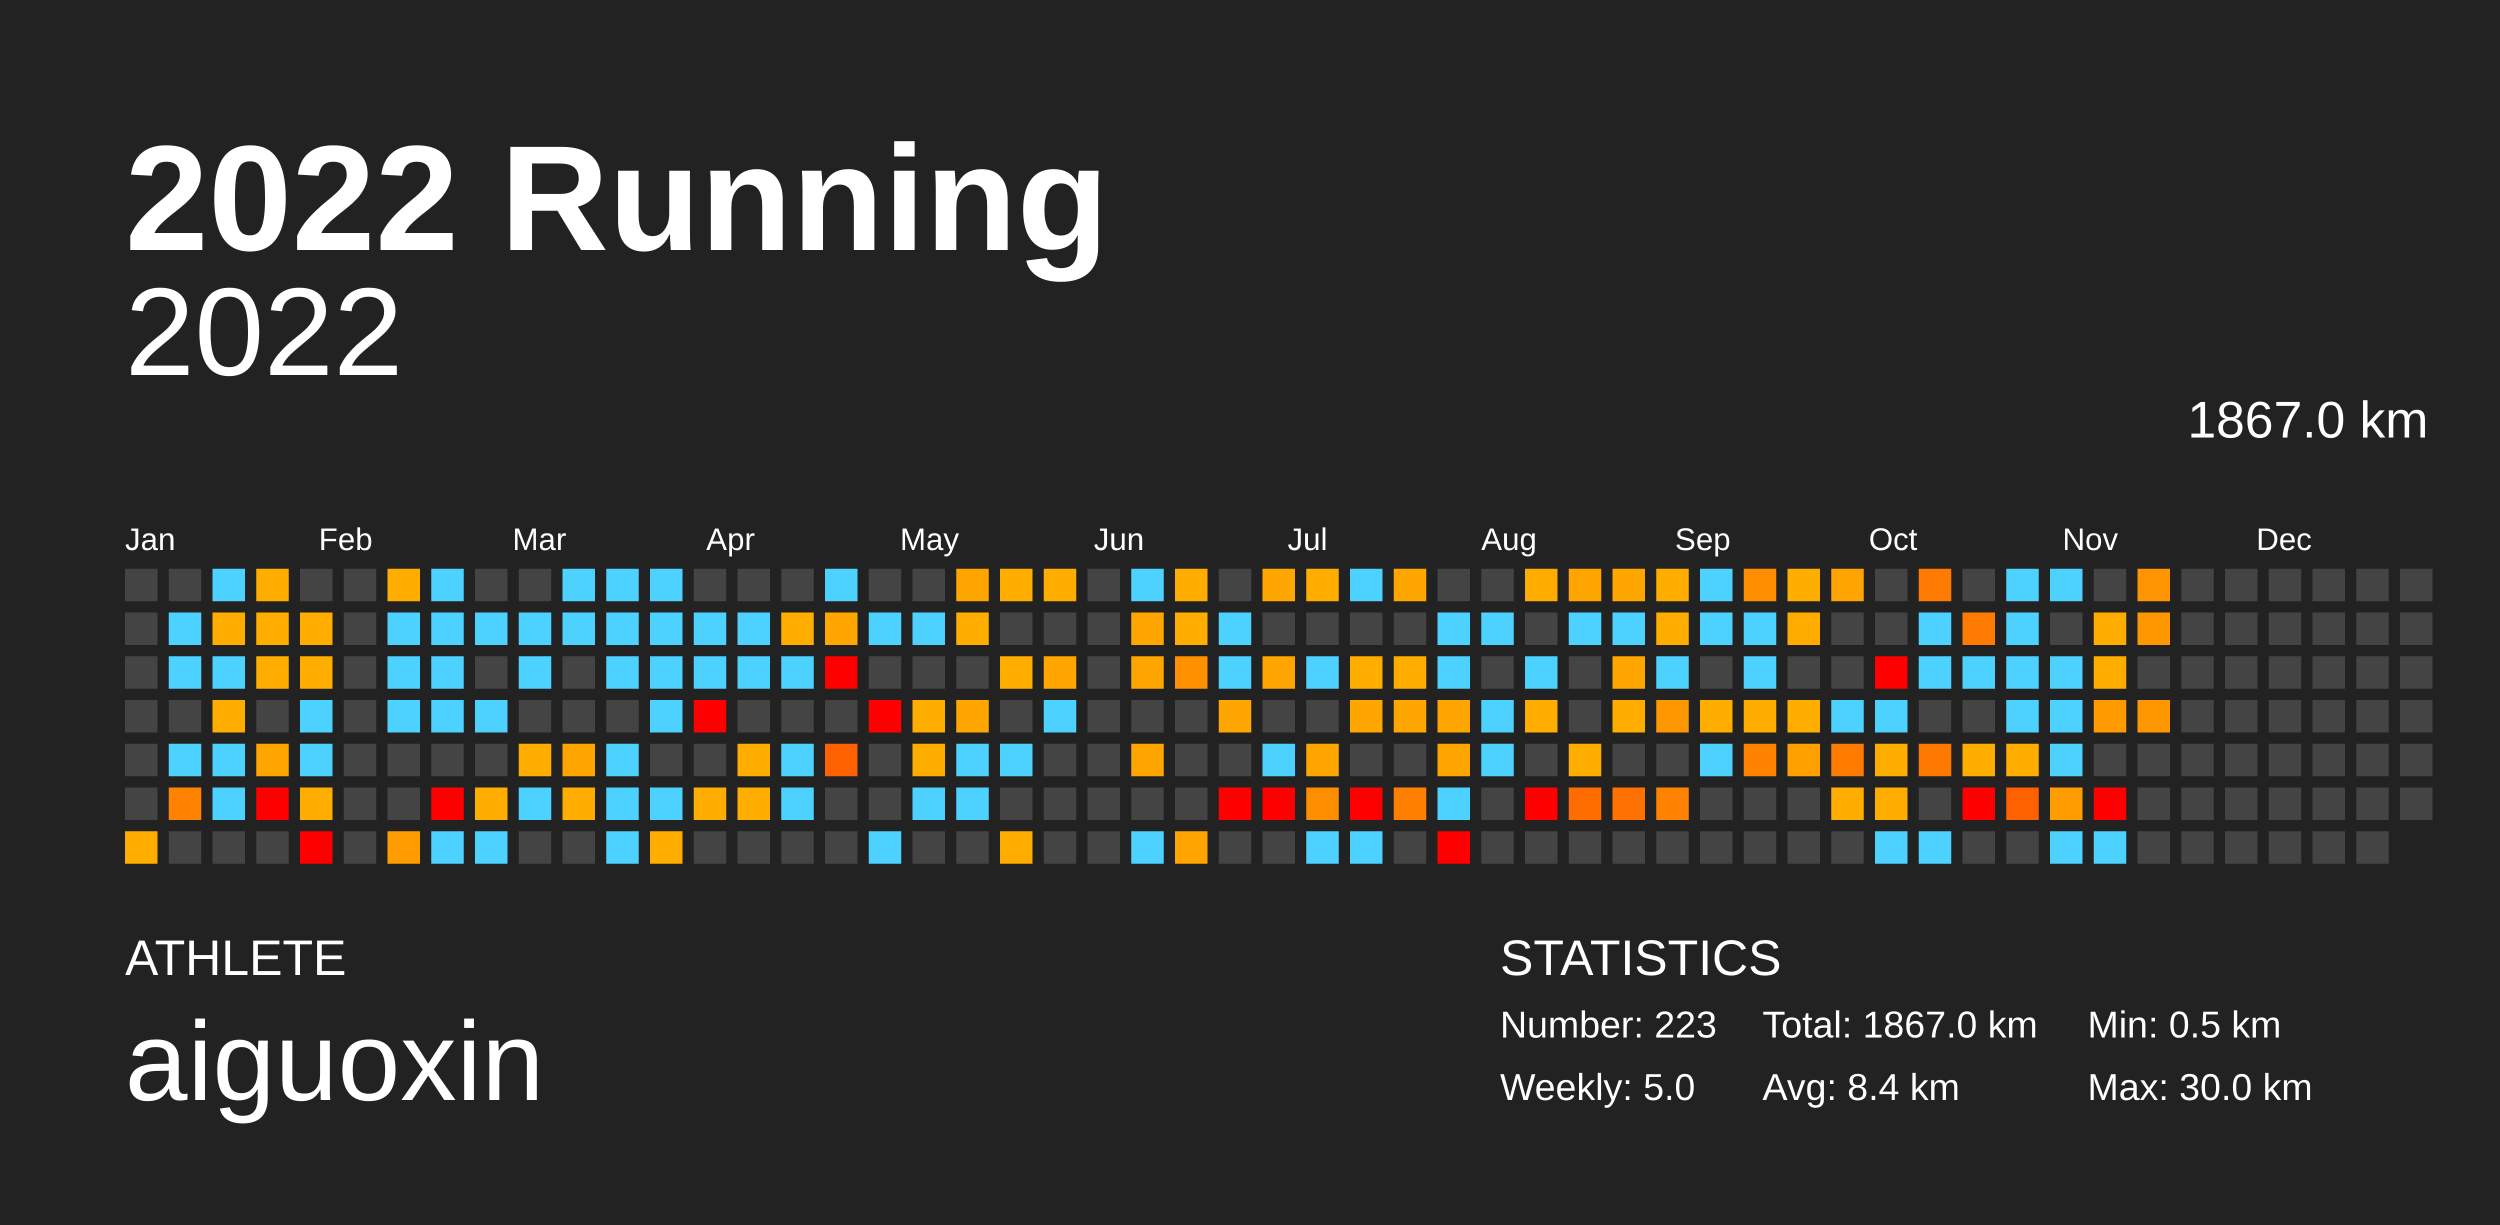
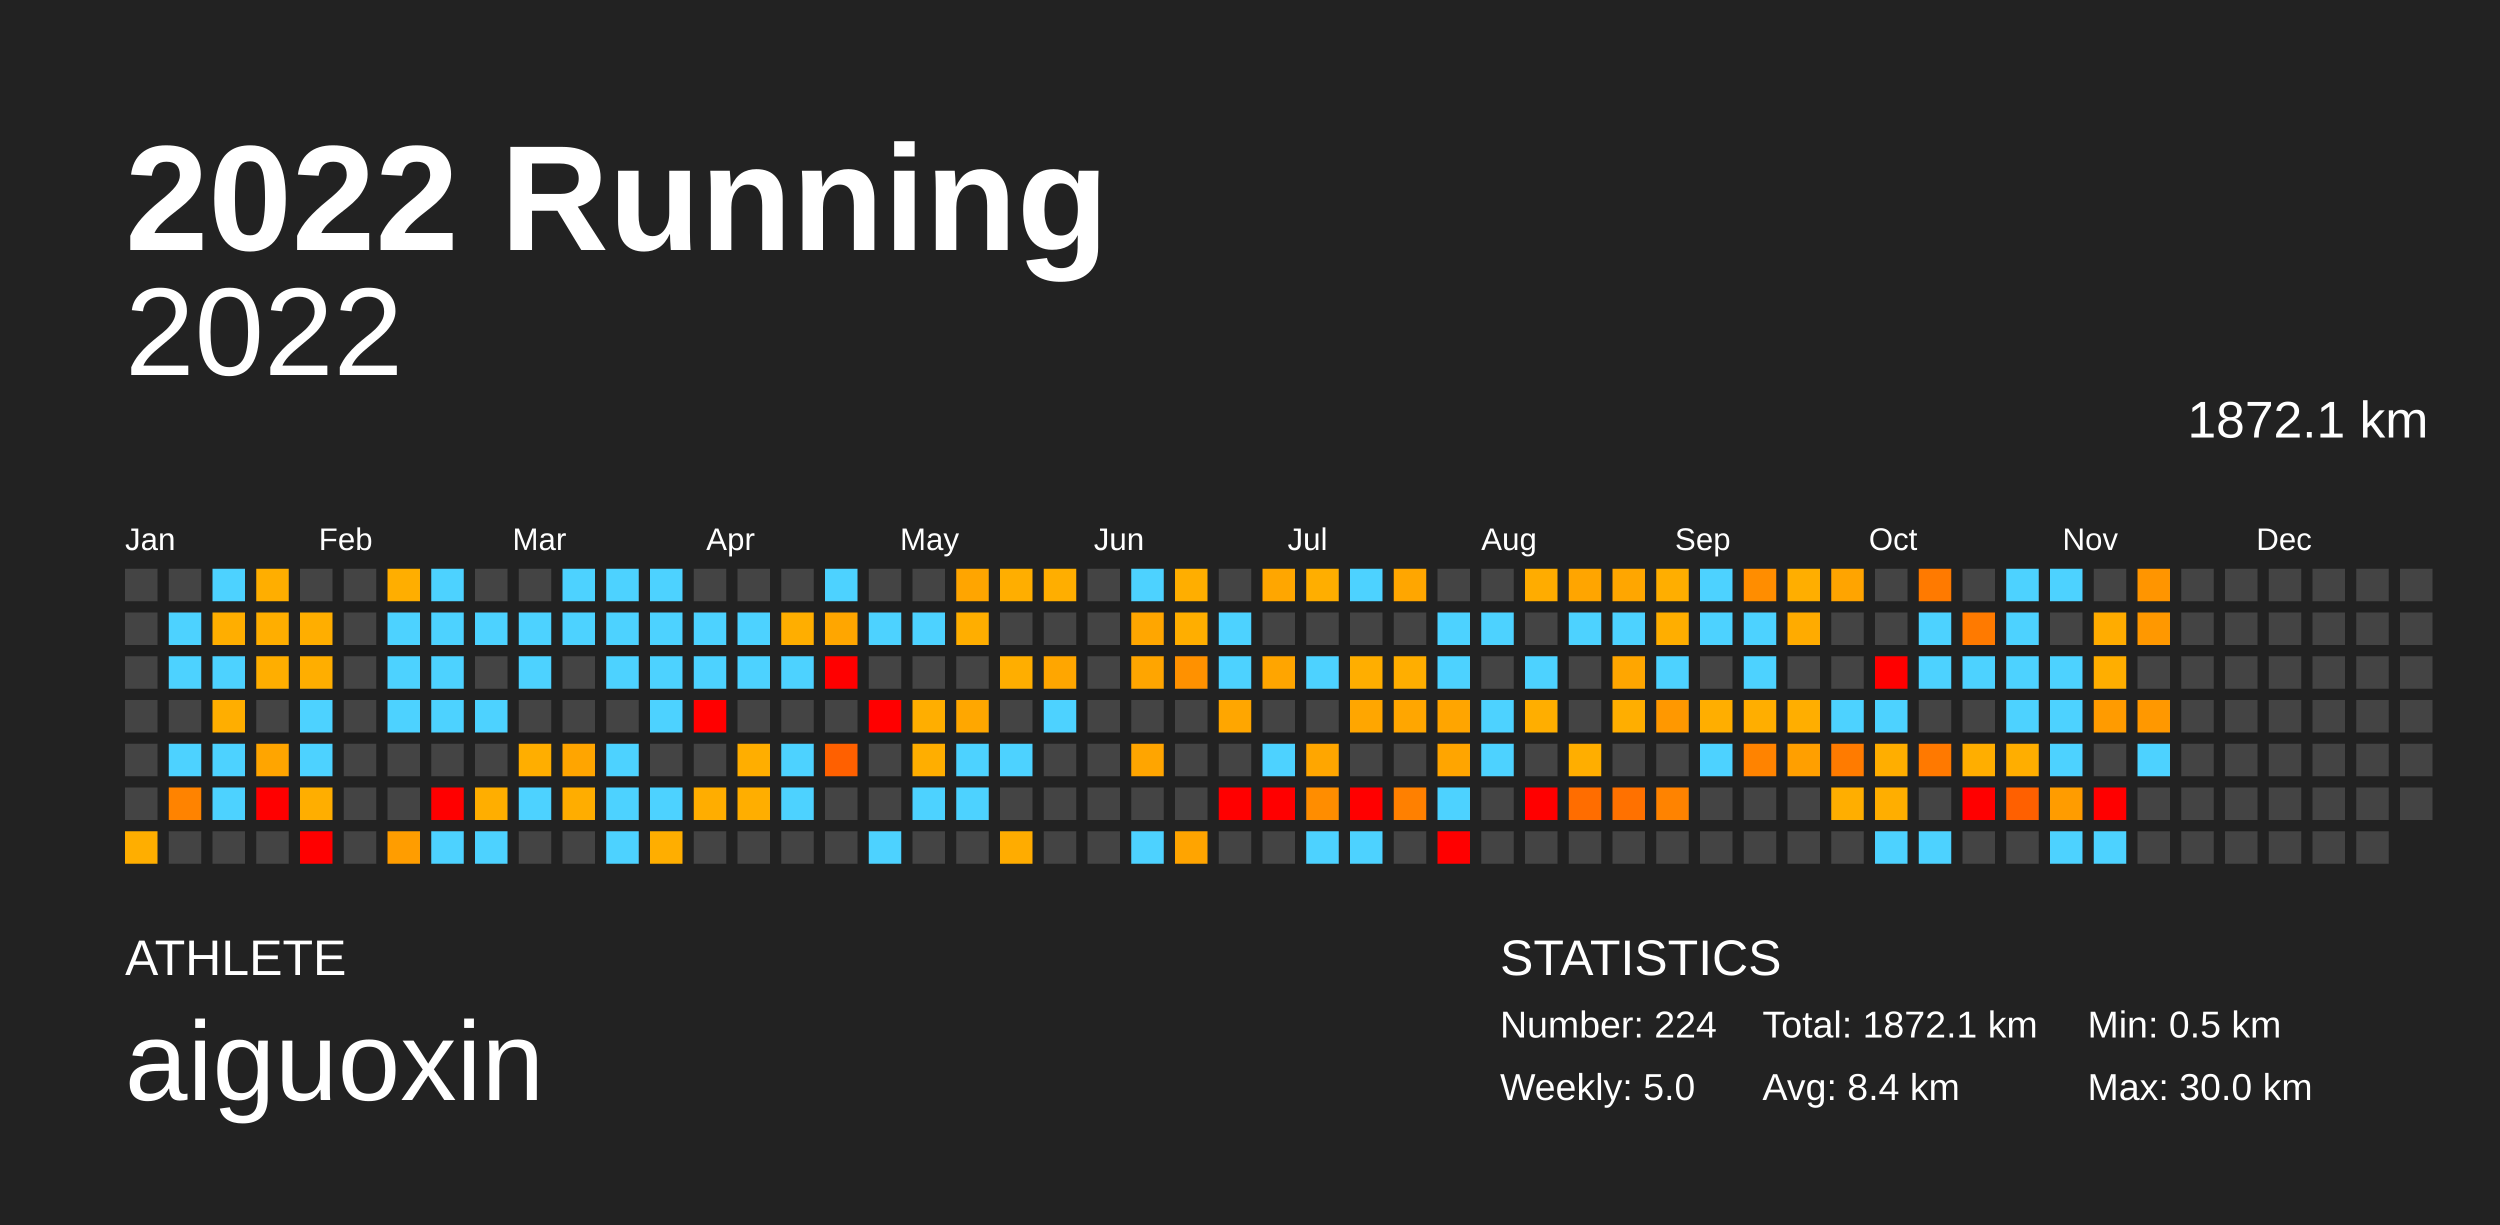
<svg xmlns="http://www.w3.org/2000/svg" baseProfile="full" height="98mm" version="1.1" viewBox="0,0,200,98" width="200mm">
  <defs />
  <rect fill="#222222" height="98" width="200" x="0" y="0" />
  <text fill="#FFFFFF" style="font-size:12px; font-family:Arial; font-weight:bold;" x="10" y="20">2022 Running</text>
  <text fill="#FFFFFF" style="font-size:4px; font-family:Arial" x="10" y="78">ATHLETE</text>
  <text fill="#FFFFFF" style="font-size:9px; font-family:Arial" x="10" y="88">aiguoxin</text>
  <text fill="#FFFFFF" style="font-size:4px; font-family:Arial" x="120" y="78">STATISTICS</text>
-   <text fill="#FFFFFF" style="font-size:3px; font-family:Arial" x="120" y="83">Number: 223</text>
+   <text fill="#FFFFFF" style="font-size:3px; font-family:Arial" x="120" y="83">Number: 224</text>
  <text fill="#FFFFFF" style="font-size:3px; font-family:Arial" x="120" y="88">Weekly: 5.0</text>
-   <text fill="#FFFFFF" style="font-size:3px; font-family:Arial" x="141" y="83">Total: 1867.0 km</text>
+   <text fill="#FFFFFF" style="font-size:3px; font-family:Arial" x="141" y="83">Total: 1872.1 km</text>
  <text fill="#FFFFFF" style="font-size:3px; font-family:Arial" x="141" y="88">Avg: 8.4 km</text>
  <text fill="#FFFFFF" style="font-size:3px; font-family:Arial" x="167" y="83">Min: 0.5 km</text>
  <text fill="#FFFFFF" style="font-size:3px; font-family:Arial" x="167" y="88">Max: 30.0 km</text>
  <text alignment-baseline="hanging" fill="#FFFFFF" style="font-size:10.0px; font-family:Arial;" x="10" y="30">2022</text>
-   <text alignment-baseline="hanging" fill="#FFFFFF" style="font-size:4.125px; font-family:Arial;" x="175" y="35">1867.0 km</text>
+   <text alignment-baseline="hanging" fill="#FFFFFF" style="font-size:4.125px; font-family:Arial;" x="175" y="35">1872.1 km</text>
  <text fill="#FFFFFF" style="font-size:2.5px; font-family:Arial" x="10.0" y="44">Jan</text>
  <text fill="#FFFFFF" style="font-size:2.5px; font-family:Arial" x="25.5" y="44">Feb</text>
  <text fill="#FFFFFF" style="font-size:2.5px; font-family:Arial" x="41.0" y="44">Mar</text>
  <text fill="#FFFFFF" style="font-size:2.5px; font-family:Arial" x="56.5" y="44">Apr</text>
  <text fill="#FFFFFF" style="font-size:2.5px; font-family:Arial" x="72.0" y="44">May</text>
  <text fill="#FFFFFF" style="font-size:2.5px; font-family:Arial" x="87.5" y="44">Jun</text>
  <text fill="#FFFFFF" style="font-size:2.5px; font-family:Arial" x="103.0" y="44">Jul</text>
  <text fill="#FFFFFF" style="font-size:2.5px; font-family:Arial" x="118.5" y="44">Aug</text>
  <text fill="#FFFFFF" style="font-size:2.5px; font-family:Arial" x="134.0" y="44">Sep</text>
  <text fill="#FFFFFF" style="font-size:2.5px; font-family:Arial" x="149.5" y="44">Oct</text>
  <text fill="#FFFFFF" style="font-size:2.5px; font-family:Arial" x="165.0" y="44">Nov</text>
  <text fill="#FFFFFF" style="font-size:2.5px; font-family:Arial" x="180.5" y="44">Dec</text>
  <rect fill="#444444" height="2.6" width="2.6" x="10.0" y="45.5" />
  <rect fill="#444444" height="2.6" width="2.6" x="10.0" y="49.0" />
  <rect fill="#444444" height="2.6" width="2.6" x="10.0" y="52.5" />
  <rect fill="#444444" height="2.6" width="2.6" x="10.0" y="56.0" />
  <rect fill="#444444" height="2.6" width="2.6" x="10.0" y="59.5" />
  <rect fill="#444444" height="2.6" width="2.6" x="10.0" y="63.0" />
  <rect fill="#ffae00" height="2.6" width="2.6" x="10.0" y="66.5" />
  <rect fill="#444444" height="2.6" width="2.6" x="13.5" y="45.5" />
  <rect fill="#4dd2ff" height="2.6" width="2.6" x="13.5" y="49.0" />
  <rect fill="#4dd2ff" height="2.6" width="2.6" x="13.5" y="52.5" />
  <rect fill="#444444" height="2.6" width="2.6" x="13.5" y="56.0" />
  <rect fill="#4dd2ff" height="2.6" width="2.6" x="13.5" y="59.5" />
  <rect fill="#ff8300" height="2.6" width="2.6" x="13.5" y="63.0" />
  <rect fill="#444444" height="2.6" width="2.6" x="13.5" y="66.5" />
  <rect fill="#4dd2ff" height="2.6" width="2.6" x="17.0" y="45.5" />
  <rect fill="#ffae00" height="2.6" width="2.6" x="17.0" y="49.0" />
  <rect fill="#4dd2ff" height="2.6" width="2.6" x="17.0" y="52.5" />
  <rect fill="#ffae00" height="2.6" width="2.6" x="17.0" y="56.0" />
  <rect fill="#4dd2ff" height="2.6" width="2.6" x="17.0" y="59.5" />
  <rect fill="#4dd2ff" height="2.6" width="2.6" x="17.0" y="63.0" />
  <rect fill="#444444" height="2.6" width="2.6" x="17.0" y="66.5" />
  <rect fill="#ffae00" height="2.6" width="2.6" x="20.5" y="45.5" />
  <rect fill="#ffae00" height="2.6" width="2.6" x="20.5" y="49.0" />
  <rect fill="#ffae00" height="2.6" width="2.6" x="20.5" y="52.5" />
  <rect fill="#444444" height="2.6" width="2.6" x="20.5" y="56.0" />
  <rect fill="#ffa500" height="2.6" width="2.6" x="20.5" y="59.5" />
  <rect fill="red" height="2.6" width="2.6" x="20.5" y="63.0" />
  <rect fill="#444444" height="2.6" width="2.6" x="20.5" y="66.5" />
  <rect fill="#444444" height="2.6" width="2.6" x="24.0" y="45.5" />
  <rect fill="#ffae00" height="2.6" width="2.6" x="24.0" y="49.0" />
  <rect fill="#ffae00" height="2.6" width="2.6" x="24.0" y="52.5" />
  <rect fill="#4dd2ff" height="2.6" width="2.6" x="24.0" y="56.0" />
  <rect fill="#4dd2ff" height="2.6" width="2.6" x="24.0" y="59.5" />
  <rect fill="#ffae00" height="2.6" width="2.6" x="24.0" y="63.0" />
  <rect fill="red" height="2.6" width="2.6" x="24.0" y="66.5" />
  <rect fill="#444444" height="2.6" width="2.6" x="27.5" y="45.5" />
  <rect fill="#444444" height="2.6" width="2.6" x="27.5" y="49.0" />
  <rect fill="#444444" height="2.6" width="2.6" x="27.5" y="52.5" />
  <rect fill="#444444" height="2.6" width="2.6" x="27.5" y="56.0" />
  <rect fill="#444444" height="2.6" width="2.6" x="27.5" y="59.5" />
  <rect fill="#444444" height="2.6" width="2.6" x="27.5" y="63.0" />
  <rect fill="#444444" height="2.6" width="2.6" x="27.5" y="66.5" />
  <rect fill="#ffae00" height="2.6" width="2.6" x="31.0" y="45.5" />
  <rect fill="#4dd2ff" height="2.6" width="2.6" x="31.0" y="49.0" />
  <rect fill="#4dd2ff" height="2.6" width="2.6" x="31.0" y="52.5" />
  <rect fill="#4dd2ff" height="2.6" width="2.6" x="31.0" y="56.0" />
  <rect fill="#444444" height="2.6" width="2.6" x="31.0" y="59.5" />
  <rect fill="#444444" height="2.6" width="2.6" x="31.0" y="63.0" />
  <rect fill="#ff9d00" height="2.6" width="2.6" x="31.0" y="66.5" />
  <rect fill="#4dd2ff" height="2.6" width="2.6" x="34.5" y="45.5" />
  <rect fill="#4dd2ff" height="2.6" width="2.6" x="34.5" y="49.0" />
  <rect fill="#4dd2ff" height="2.6" width="2.6" x="34.5" y="52.5" />
  <rect fill="#4dd2ff" height="2.6" width="2.6" x="34.5" y="56.0" />
  <rect fill="#444444" height="2.6" width="2.6" x="34.5" y="59.5" />
  <rect fill="red" height="2.6" width="2.6" x="34.5" y="63.0" />
  <rect fill="#4dd2ff" height="2.6" width="2.6" x="34.5" y="66.5" />
  <rect fill="#444444" height="2.6" width="2.6" x="38.0" y="45.5" />
  <rect fill="#4dd2ff" height="2.6" width="2.6" x="38.0" y="49.0" />
  <rect fill="#444444" height="2.6" width="2.6" x="38.0" y="52.5" />
  <rect fill="#4dd2ff" height="2.6" width="2.6" x="38.0" y="56.0" />
  <rect fill="#444444" height="2.6" width="2.6" x="38.0" y="59.5" />
  <rect fill="#ffae00" height="2.6" width="2.6" x="38.0" y="63.0" />
  <rect fill="#4dd2ff" height="2.6" width="2.6" x="38.0" y="66.5" />
  <rect fill="#444444" height="2.6" width="2.6" x="41.5" y="45.5" />
  <rect fill="#4dd2ff" height="2.6" width="2.6" x="41.5" y="49.0" />
  <rect fill="#4dd2ff" height="2.6" width="2.6" x="41.5" y="52.5" />
  <rect fill="#444444" height="2.6" width="2.6" x="41.5" y="56.0" />
  <rect fill="#ffae00" height="2.6" width="2.6" x="41.5" y="59.5" />
  <rect fill="#4dd2ff" height="2.6" width="2.6" x="41.5" y="63.0" />
  <rect fill="#444444" height="2.6" width="2.6" x="41.5" y="66.5" />
  <rect fill="#4dd2ff" height="2.6" width="2.6" x="45.0" y="45.5" />
  <rect fill="#4dd2ff" height="2.6" width="2.6" x="45.0" y="49.0" />
  <rect fill="#444444" height="2.6" width="2.6" x="45.0" y="52.5" />
  <rect fill="#444444" height="2.6" width="2.6" x="45.0" y="56.0" />
  <rect fill="#ffa500" height="2.6" width="2.6" x="45.0" y="59.5" />
  <rect fill="#ffad00" height="2.6" width="2.6" x="45.0" y="63.0" />
  <rect fill="#444444" height="2.6" width="2.6" x="45.0" y="66.5" />
  <rect fill="#4dd2ff" height="2.6" width="2.6" x="48.5" y="45.5" />
  <rect fill="#4dd2ff" height="2.6" width="2.6" x="48.5" y="49.0" />
  <rect fill="#4dd2ff" height="2.6" width="2.6" x="48.5" y="52.5" />
  <rect fill="#444444" height="2.6" width="2.6" x="48.5" y="56.0" />
  <rect fill="#4dd2ff" height="2.6" width="2.6" x="48.5" y="59.5" />
  <rect fill="#4dd2ff" height="2.6" width="2.6" x="48.5" y="63.0" />
  <rect fill="#4dd2ff" height="2.6" width="2.6" x="48.5" y="66.5" />
  <rect fill="#4dd2ff" height="2.6" width="2.6" x="52.0" y="45.5" />
  <rect fill="#4dd2ff" height="2.6" width="2.6" x="52.0" y="49.0" />
  <rect fill="#4dd2ff" height="2.6" width="2.6" x="52.0" y="52.5" />
  <rect fill="#4dd2ff" height="2.6" width="2.6" x="52.0" y="56.0" />
  <rect fill="#444444" height="2.6" width="2.6" x="52.0" y="59.5" />
  <rect fill="#4dd2ff" height="2.6" width="2.6" x="52.0" y="63.0" />
  <rect fill="#ffae00" height="2.6" width="2.6" x="52.0" y="66.5" />
  <rect fill="#444444" height="2.6" width="2.6" x="55.5" y="45.5" />
  <rect fill="#4dd2ff" height="2.6" width="2.6" x="55.5" y="49.0" />
  <rect fill="#4dd2ff" height="2.6" width="2.6" x="55.5" y="52.5" />
  <rect fill="red" height="2.6" width="2.6" x="55.5" y="56.0" />
  <rect fill="#444444" height="2.6" width="2.6" x="55.5" y="59.5" />
  <rect fill="#ffad00" height="2.6" width="2.6" x="55.5" y="63.0" />
  <rect fill="#444444" height="2.6" width="2.6" x="55.5" y="66.5" />
  <rect fill="#444444" height="2.6" width="2.6" x="59.0" y="45.5" />
  <rect fill="#4dd2ff" height="2.6" width="2.6" x="59.0" y="49.0" />
  <rect fill="#4dd2ff" height="2.6" width="2.6" x="59.0" y="52.5" />
  <rect fill="#444444" height="2.6" width="2.6" x="59.0" y="56.0" />
  <rect fill="#ffae00" height="2.6" width="2.6" x="59.0" y="59.5" />
  <rect fill="#ffae00" height="2.6" width="2.6" x="59.0" y="63.0" />
  <rect fill="#444444" height="2.6" width="2.6" x="59.0" y="66.5" />
  <rect fill="#444444" height="2.6" width="2.6" x="62.5" y="45.5" />
  <rect fill="#ffae00" height="2.6" width="2.6" x="62.5" y="49.0" />
  <rect fill="#4dd2ff" height="2.6" width="2.6" x="62.5" y="52.5" />
  <rect fill="#444444" height="2.6" width="2.6" x="62.5" y="56.0" />
  <rect fill="#4dd2ff" height="2.6" width="2.6" x="62.5" y="59.5" />
  <rect fill="#4dd2ff" height="2.6" width="2.6" x="62.5" y="63.0" />
  <rect fill="#444444" height="2.6" width="2.6" x="62.5" y="66.5" />
  <rect fill="#4dd2ff" height="2.6" width="2.6" x="66.0" y="45.5" />
  <rect fill="#ffa600" height="2.6" width="2.6" x="66.0" y="49.0" />
  <rect fill="red" height="2.6" width="2.6" x="66.0" y="52.5" />
  <rect fill="#444444" height="2.6" width="2.6" x="66.0" y="56.0" />
  <rect fill="#ff6000" height="2.6" width="2.6" x="66.0" y="59.5" />
  <rect fill="#444444" height="2.6" width="2.6" x="66.0" y="63.0" />
  <rect fill="#444444" height="2.6" width="2.6" x="66.0" y="66.5" />
  <rect fill="#444444" height="2.6" width="2.6" x="69.5" y="45.5" />
  <rect fill="#4dd2ff" height="2.6" width="2.6" x="69.5" y="49.0" />
  <rect fill="#444444" height="2.6" width="2.6" x="69.5" y="52.5" />
  <rect fill="red" height="2.6" width="2.6" x="69.5" y="56.0" />
  <rect fill="#444444" height="2.6" width="2.6" x="69.5" y="59.5" />
  <rect fill="#444444" height="2.6" width="2.6" x="69.5" y="63.0" />
  <rect fill="#4dd2ff" height="2.6" width="2.6" x="69.5" y="66.5" />
  <rect fill="#444444" height="2.6" width="2.6" x="73.0" y="45.5" />
  <rect fill="#4dd2ff" height="2.6" width="2.6" x="73.0" y="49.0" />
  <rect fill="#444444" height="2.6" width="2.6" x="73.0" y="52.5" />
  <rect fill="#ffae00" height="2.6" width="2.6" x="73.0" y="56.0" />
  <rect fill="#ffae00" height="2.6" width="2.6" x="73.0" y="59.5" />
  <rect fill="#4dd2ff" height="2.6" width="2.6" x="73.0" y="63.0" />
  <rect fill="#444444" height="2.6" width="2.6" x="73.0" y="66.5" />
  <rect fill="#ffa500" height="2.6" width="2.6" x="76.5" y="45.5" />
  <rect fill="#ffae00" height="2.6" width="2.6" x="76.5" y="49.0" />
  <rect fill="#444444" height="2.6" width="2.6" x="76.5" y="52.5" />
  <rect fill="#ffa700" height="2.6" width="2.6" x="76.5" y="56.0" />
  <rect fill="#4dd2ff" height="2.6" width="2.6" x="76.5" y="59.5" />
  <rect fill="#4dd2ff" height="2.6" width="2.6" x="76.5" y="63.0" />
  <rect fill="#444444" height="2.6" width="2.6" x="76.5" y="66.5" />
  <rect fill="#ffae00" height="2.6" width="2.6" x="80.0" y="45.5" />
  <rect fill="#444444" height="2.6" width="2.6" x="80.0" y="49.0" />
  <rect fill="#ffae00" height="2.6" width="2.6" x="80.0" y="52.5" />
  <rect fill="#444444" height="2.6" width="2.6" x="80.0" y="56.0" />
  <rect fill="#4dd2ff" height="2.6" width="2.6" x="80.0" y="59.5" />
  <rect fill="#444444" height="2.6" width="2.6" x="80.0" y="63.0" />
  <rect fill="#ffac00" height="2.6" width="2.6" x="80.0" y="66.5" />
  <rect fill="#ffae00" height="2.6" width="2.6" x="83.5" y="45.5" />
  <rect fill="#444444" height="2.6" width="2.6" x="83.5" y="49.0" />
  <rect fill="#ffa600" height="2.6" width="2.6" x="83.5" y="52.5" />
  <rect fill="#4dd2ff" height="2.6" width="2.6" x="83.5" y="56.0" />
  <rect fill="#444444" height="2.6" width="2.6" x="83.5" y="59.5" />
  <rect fill="#444444" height="2.6" width="2.6" x="83.5" y="63.0" />
  <rect fill="#444444" height="2.6" width="2.6" x="83.5" y="66.5" />
  <rect fill="#444444" height="2.6" width="2.6" x="87.0" y="45.5" />
  <rect fill="#444444" height="2.6" width="2.6" x="87.0" y="49.0" />
  <rect fill="#444444" height="2.6" width="2.6" x="87.0" y="52.5" />
  <rect fill="#444444" height="2.6" width="2.6" x="87.0" y="56.0" />
  <rect fill="#444444" height="2.6" width="2.6" x="87.0" y="59.5" />
  <rect fill="#444444" height="2.6" width="2.6" x="87.0" y="63.0" />
  <rect fill="#444444" height="2.6" width="2.6" x="87.0" y="66.5" />
  <rect fill="#4dd2ff" height="2.6" width="2.6" x="90.5" y="45.5" />
  <rect fill="#ffa600" height="2.6" width="2.6" x="90.5" y="49.0" />
  <rect fill="#ffa500" height="2.6" width="2.6" x="90.5" y="52.5" />
  <rect fill="#444444" height="2.6" width="2.6" x="90.5" y="56.0" />
  <rect fill="#ffa500" height="2.6" width="2.6" x="90.5" y="59.5" />
  <rect fill="#444444" height="2.6" width="2.6" x="90.5" y="63.0" />
  <rect fill="#4dd2ff" height="2.6" width="2.6" x="90.5" y="66.5" />
  <rect fill="#ffae00" height="2.6" width="2.6" x="94.0" y="45.5" />
  <rect fill="#ffae00" height="2.6" width="2.6" x="94.0" y="49.0" />
  <rect fill="#ff9100" height="2.6" width="2.6" x="94.0" y="52.5" />
  <rect fill="#444444" height="2.6" width="2.6" x="94.0" y="56.0" />
  <rect fill="#444444" height="2.6" width="2.6" x="94.0" y="59.5" />
  <rect fill="#444444" height="2.6" width="2.6" x="94.0" y="63.0" />
  <rect fill="#ffa400" height="2.6" width="2.6" x="94.0" y="66.5" />
  <rect fill="#444444" height="2.6" width="2.6" x="97.5" y="45.5" />
  <rect fill="#4dd2ff" height="2.6" width="2.6" x="97.5" y="49.0" />
  <rect fill="#4dd2ff" height="2.6" width="2.6" x="97.5" y="52.5" />
  <rect fill="#ffa600" height="2.6" width="2.6" x="97.5" y="56.0" />
  <rect fill="#444444" height="2.6" width="2.6" x="97.5" y="59.5" />
  <rect fill="red" height="2.6" width="2.6" x="97.5" y="63.0" />
  <rect fill="#444444" height="2.6" width="2.6" x="97.5" y="66.5" />
  <rect fill="#ffa600" height="2.6" width="2.6" x="101.0" y="45.5" />
  <rect fill="#444444" height="2.6" width="2.6" x="101.0" y="49.0" />
  <rect fill="#ffa500" height="2.6" width="2.6" x="101.0" y="52.5" />
  <rect fill="#444444" height="2.6" width="2.6" x="101.0" y="56.0" />
  <rect fill="#4dd2ff" height="2.6" width="2.6" x="101.0" y="59.5" />
  <rect fill="red" height="2.6" width="2.6" x="101.0" y="63.0" />
  <rect fill="#444444" height="2.6" width="2.6" x="101.0" y="66.5" />
  <rect fill="#ffae00" height="2.6" width="2.6" x="104.5" y="45.5" />
  <rect fill="#444444" height="2.6" width="2.6" x="104.5" y="49.0" />
  <rect fill="#4dd2ff" height="2.6" width="2.6" x="104.5" y="52.5" />
  <rect fill="#444444" height="2.6" width="2.6" x="104.5" y="56.0" />
  <rect fill="#ffa600" height="2.6" width="2.6" x="104.5" y="59.5" />
  <rect fill="#ff8d00" height="2.6" width="2.6" x="104.5" y="63.0" />
  <rect fill="#4dd2ff" height="2.6" width="2.6" x="104.5" y="66.5" />
  <rect fill="#4dd2ff" height="2.6" width="2.6" x="108.0" y="45.5" />
  <rect fill="#444444" height="2.6" width="2.6" x="108.0" y="49.0" />
  <rect fill="#ffae00" height="2.6" width="2.6" x="108.0" y="52.5" />
  <rect fill="#ffa600" height="2.6" width="2.6" x="108.0" y="56.0" />
  <rect fill="#444444" height="2.6" width="2.6" x="108.0" y="59.5" />
  <rect fill="red" height="2.6" width="2.6" x="108.0" y="63.0" />
  <rect fill="#4dd2ff" height="2.6" width="2.6" x="108.0" y="66.5" />
  <rect fill="#ffa600" height="2.6" width="2.6" x="111.5" y="45.5" />
  <rect fill="#444444" height="2.6" width="2.6" x="111.5" y="49.0" />
  <rect fill="#ffae00" height="2.6" width="2.6" x="111.5" y="52.5" />
  <rect fill="#ffa600" height="2.6" width="2.6" x="111.5" y="56.0" />
  <rect fill="#444444" height="2.6" width="2.6" x="111.5" y="59.5" />
  <rect fill="#ff8000" height="2.6" width="2.6" x="111.5" y="63.0" />
  <rect fill="#444444" height="2.6" width="2.6" x="111.5" y="66.5" />
  <rect fill="#444444" height="2.6" width="2.6" x="115.0" y="45.5" />
  <rect fill="#4dd2ff" height="2.6" width="2.6" x="115.0" y="49.0" />
  <rect fill="#4dd2ff" height="2.6" width="2.6" x="115.0" y="52.5" />
  <rect fill="#ffa500" height="2.6" width="2.6" x="115.0" y="56.0" />
  <rect fill="#ffa500" height="2.6" width="2.6" x="115.0" y="59.5" />
  <rect fill="#4dd2ff" height="2.6" width="2.6" x="115.0" y="63.0" />
  <rect fill="red" height="2.6" width="2.6" x="115.0" y="66.5" />
  <rect fill="#444444" height="2.6" width="2.6" x="118.5" y="45.5" />
  <rect fill="#4dd2ff" height="2.6" width="2.6" x="118.5" y="49.0" />
  <rect fill="#444444" height="2.6" width="2.6" x="118.5" y="52.5" />
  <rect fill="#4dd2ff" height="2.6" width="2.6" x="118.5" y="56.0" />
  <rect fill="#4dd2ff" height="2.6" width="2.6" x="118.5" y="59.5" />
  <rect fill="#444444" height="2.6" width="2.6" x="118.5" y="63.0" />
  <rect fill="#444444" height="2.6" width="2.6" x="118.5" y="66.5" />
  <rect fill="#ffac00" height="2.6" width="2.6" x="122.0" y="45.5" />
  <rect fill="#444444" height="2.6" width="2.6" x="122.0" y="49.0" />
  <rect fill="#4dd2ff" height="2.6" width="2.6" x="122.0" y="52.5" />
  <rect fill="#ffae00" height="2.6" width="2.6" x="122.0" y="56.0" />
  <rect fill="#444444" height="2.6" width="2.6" x="122.0" y="59.5" />
  <rect fill="red" height="2.6" width="2.6" x="122.0" y="63.0" />
  <rect fill="#444444" height="2.6" width="2.6" x="122.0" y="66.5" />
  <rect fill="#ffa500" height="2.6" width="2.6" x="125.5" y="45.5" />
  <rect fill="#4dd2ff" height="2.6" width="2.6" x="125.5" y="49.0" />
  <rect fill="#444444" height="2.6" width="2.6" x="125.5" y="52.5" />
  <rect fill="#444444" height="2.6" width="2.6" x="125.5" y="56.0" />
  <rect fill="#ffae00" height="2.6" width="2.6" x="125.5" y="59.5" />
  <rect fill="#ff6d00" height="2.6" width="2.6" x="125.5" y="63.0" />
  <rect fill="#444444" height="2.6" width="2.6" x="125.5" y="66.5" />
  <rect fill="#ffa600" height="2.6" width="2.6" x="129.0" y="45.5" />
  <rect fill="#4dd2ff" height="2.6" width="2.6" x="129.0" y="49.0" />
  <rect fill="#ffa600" height="2.6" width="2.6" x="129.0" y="52.5" />
  <rect fill="#ffae00" height="2.6" width="2.6" x="129.0" y="56.0" />
  <rect fill="#444444" height="2.6" width="2.6" x="129.0" y="59.5" />
  <rect fill="#ff7100" height="2.6" width="2.6" x="129.0" y="63.0" />
  <rect fill="#444444" height="2.6" width="2.6" x="129.0" y="66.5" />
  <rect fill="#ffae00" height="2.6" width="2.6" x="132.5" y="45.5" />
  <rect fill="#ffae00" height="2.6" width="2.6" x="132.5" y="49.0" />
  <rect fill="#4dd2ff" height="2.6" width="2.6" x="132.5" y="52.5" />
  <rect fill="#ff9800" height="2.6" width="2.6" x="132.5" y="56.0" />
  <rect fill="#444444" height="2.6" width="2.6" x="132.5" y="59.5" />
  <rect fill="#ff8300" height="2.6" width="2.6" x="132.5" y="63.0" />
  <rect fill="#444444" height="2.6" width="2.6" x="132.5" y="66.5" />
  <rect fill="#4dd2ff" height="2.6" width="2.6" x="136.0" y="45.5" />
  <rect fill="#4dd2ff" height="2.6" width="2.6" x="136.0" y="49.0" />
  <rect fill="#444444" height="2.6" width="2.6" x="136.0" y="52.5" />
  <rect fill="#ffae00" height="2.6" width="2.6" x="136.0" y="56.0" />
  <rect fill="#4dd2ff" height="2.6" width="2.6" x="136.0" y="59.5" />
  <rect fill="#444444" height="2.6" width="2.6" x="136.0" y="63.0" />
  <rect fill="#444444" height="2.6" width="2.6" x="136.0" y="66.5" />
  <rect fill="#ff8d00" height="2.6" width="2.6" x="139.5" y="45.5" />
  <rect fill="#4dd2ff" height="2.6" width="2.6" x="139.5" y="49.0" />
  <rect fill="#4dd2ff" height="2.6" width="2.6" x="139.5" y="52.5" />
  <rect fill="#ffae00" height="2.6" width="2.6" x="139.5" y="56.0" />
  <rect fill="#ff8300" height="2.6" width="2.6" x="139.5" y="59.5" />
  <rect fill="#444444" height="2.6" width="2.6" x="139.5" y="63.0" />
  <rect fill="#444444" height="2.6" width="2.6" x="139.5" y="66.5" />
  <rect fill="#ffae00" height="2.6" width="2.6" x="143.0" y="45.5" />
  <rect fill="#ffab00" height="2.6" width="2.6" x="143.0" y="49.0" />
  <rect fill="#444444" height="2.6" width="2.6" x="143.0" y="52.5" />
  <rect fill="#ffae00" height="2.6" width="2.6" x="143.0" y="56.0" />
  <rect fill="#ff9f00" height="2.6" width="2.6" x="143.0" y="59.5" />
  <rect fill="#444444" height="2.6" width="2.6" x="143.0" y="63.0" />
  <rect fill="#444444" height="2.6" width="2.6" x="143.0" y="66.5" />
  <rect fill="#ffa400" height="2.6" width="2.6" x="146.5" y="45.5" />
  <rect fill="#444444" height="2.6" width="2.6" x="146.5" y="49.0" />
  <rect fill="#444444" height="2.6" width="2.6" x="146.5" y="52.5" />
  <rect fill="#4dd2ff" height="2.6" width="2.6" x="146.5" y="56.0" />
  <rect fill="#ff7b00" height="2.6" width="2.6" x="146.5" y="59.5" />
  <rect fill="#ffae00" height="2.6" width="2.6" x="146.5" y="63.0" />
  <rect fill="#444444" height="2.6" width="2.6" x="146.5" y="66.5" />
  <rect fill="#444444" height="2.6" width="2.6" x="150.0" y="45.5" />
  <rect fill="#444444" height="2.6" width="2.6" x="150.0" y="49.0" />
  <rect fill="red" height="2.6" width="2.6" x="150.0" y="52.5" />
  <rect fill="#4dd2ff" height="2.6" width="2.6" x="150.0" y="56.0" />
  <rect fill="#ffae00" height="2.6" width="2.6" x="150.0" y="59.5" />
  <rect fill="#ffae00" height="2.6" width="2.6" x="150.0" y="63.0" />
  <rect fill="#4dd2ff" height="2.6" width="2.6" x="150.0" y="66.5" />
  <rect fill="#ff7a00" height="2.6" width="2.6" x="153.5" y="45.5" />
  <rect fill="#4dd2ff" height="2.6" width="2.6" x="153.5" y="49.0" />
  <rect fill="#4dd2ff" height="2.6" width="2.6" x="153.5" y="52.5" />
  <rect fill="#444444" height="2.6" width="2.6" x="153.5" y="56.0" />
  <rect fill="#ff7900" height="2.6" width="2.6" x="153.5" y="59.5" />
  <rect fill="#444444" height="2.6" width="2.6" x="153.5" y="63.0" />
  <rect fill="#4dd2ff" height="2.6" width="2.6" x="153.5" y="66.5" />
  <rect fill="#444444" height="2.6" width="2.6" x="157.0" y="45.5" />
  <rect fill="#ff7a00" height="2.6" width="2.6" x="157.0" y="49.0" />
  <rect fill="#4dd2ff" height="2.6" width="2.6" x="157.0" y="52.5" />
  <rect fill="#444444" height="2.6" width="2.6" x="157.0" y="56.0" />
  <rect fill="#ffae00" height="2.6" width="2.6" x="157.0" y="59.5" />
  <rect fill="red" height="2.6" width="2.6" x="157.0" y="63.0" />
  <rect fill="#444444" height="2.6" width="2.6" x="157.0" y="66.5" />
  <rect fill="#4dd2ff" height="2.6" width="2.6" x="160.5" y="45.5" />
  <rect fill="#4dd2ff" height="2.6" width="2.6" x="160.5" y="49.0" />
  <rect fill="#4dd2ff" height="2.6" width="2.6" x="160.5" y="52.5" />
  <rect fill="#4dd2ff" height="2.6" width="2.6" x="160.5" y="56.0" />
  <rect fill="#ffae00" height="2.6" width="2.6" x="160.5" y="59.5" />
  <rect fill="#ff6000" height="2.6" width="2.6" x="160.5" y="63.0" />
  <rect fill="#444444" height="2.6" width="2.6" x="160.5" y="66.5" />
  <rect fill="#4dd2ff" height="2.6" width="2.6" x="164.0" y="45.5" />
  <rect fill="#444444" height="2.6" width="2.6" x="164.0" y="49.0" />
  <rect fill="#4dd2ff" height="2.6" width="2.6" x="164.0" y="52.5" />
  <rect fill="#4dd2ff" height="2.6" width="2.6" x="164.0" y="56.0" />
  <rect fill="#4dd2ff" height="2.6" width="2.6" x="164.0" y="59.5" />
  <rect fill="#ff9c00" height="2.6" width="2.6" x="164.0" y="63.0" />
  <rect fill="#4dd2ff" height="2.6" width="2.6" x="164.0" y="66.5" />
  <rect fill="#444444" height="2.6" width="2.6" x="167.5" y="45.5" />
  <rect fill="#ffac00" height="2.6" width="2.6" x="167.5" y="49.0" />
  <rect fill="#ffae00" height="2.6" width="2.6" x="167.5" y="52.5" />
  <rect fill="#ff9b00" height="2.6" width="2.6" x="167.5" y="56.0" />
  <rect fill="#444444" height="2.6" width="2.6" x="167.5" y="59.5" />
  <rect fill="red" height="2.6" width="2.6" x="167.5" y="63.0" />
  <rect fill="#4dd2ff" height="2.6" width="2.6" x="167.5" y="66.5" />
  <rect fill="#ff9500" height="2.6" width="2.6" x="171.0" y="45.5" />
  <rect fill="#ff9800" height="2.6" width="2.6" x="171.0" y="49.0" />
  <rect fill="#444444" height="2.6" width="2.6" x="171.0" y="52.5" />
  <rect fill="#ff9800" height="2.6" width="2.6" x="171.0" y="56.0" />
-   <rect fill="#444444" height="2.6" width="2.6" x="171.0" y="59.5" />
+   <rect fill="#4dd2ff" height="2.6" width="2.6" x="171.0" y="59.5" />
  <rect fill="#444444" height="2.6" width="2.6" x="171.0" y="63.0" />
  <rect fill="#444444" height="2.6" width="2.6" x="171.0" y="66.5" />
  <rect fill="#444444" height="2.6" width="2.6" x="174.5" y="45.5" />
  <rect fill="#444444" height="2.6" width="2.6" x="174.5" y="49.0" />
  <rect fill="#444444" height="2.6" width="2.6" x="174.5" y="52.5" />
  <rect fill="#444444" height="2.6" width="2.6" x="174.5" y="56.0" />
  <rect fill="#444444" height="2.6" width="2.6" x="174.5" y="59.5" />
  <rect fill="#444444" height="2.6" width="2.6" x="174.5" y="63.0" />
  <rect fill="#444444" height="2.6" width="2.6" x="174.5" y="66.5" />
  <rect fill="#444444" height="2.6" width="2.6" x="178.0" y="45.5" />
  <rect fill="#444444" height="2.6" width="2.6" x="178.0" y="49.0" />
  <rect fill="#444444" height="2.6" width="2.6" x="178.0" y="52.5" />
  <rect fill="#444444" height="2.6" width="2.6" x="178.0" y="56.0" />
  <rect fill="#444444" height="2.6" width="2.6" x="178.0" y="59.5" />
  <rect fill="#444444" height="2.6" width="2.6" x="178.0" y="63.0" />
  <rect fill="#444444" height="2.6" width="2.6" x="178.0" y="66.5" />
  <rect fill="#444444" height="2.6" width="2.6" x="181.5" y="45.5" />
  <rect fill="#444444" height="2.6" width="2.6" x="181.5" y="49.0" />
  <rect fill="#444444" height="2.6" width="2.6" x="181.5" y="52.5" />
  <rect fill="#444444" height="2.6" width="2.6" x="181.5" y="56.0" />
  <rect fill="#444444" height="2.6" width="2.6" x="181.5" y="59.5" />
  <rect fill="#444444" height="2.6" width="2.6" x="181.5" y="63.0" />
  <rect fill="#444444" height="2.6" width="2.6" x="181.5" y="66.5" />
  <rect fill="#444444" height="2.6" width="2.6" x="185.0" y="45.5" />
  <rect fill="#444444" height="2.6" width="2.6" x="185.0" y="49.0" />
  <rect fill="#444444" height="2.6" width="2.6" x="185.0" y="52.5" />
  <rect fill="#444444" height="2.6" width="2.6" x="185.0" y="56.0" />
  <rect fill="#444444" height="2.6" width="2.6" x="185.0" y="59.5" />
  <rect fill="#444444" height="2.6" width="2.6" x="185.0" y="63.0" />
  <rect fill="#444444" height="2.6" width="2.6" x="185.0" y="66.5" />
  <rect fill="#444444" height="2.6" width="2.6" x="188.5" y="45.5" />
  <rect fill="#444444" height="2.6" width="2.6" x="188.5" y="49.0" />
  <rect fill="#444444" height="2.6" width="2.6" x="188.5" y="52.5" />
  <rect fill="#444444" height="2.6" width="2.6" x="188.5" y="56.0" />
  <rect fill="#444444" height="2.6" width="2.6" x="188.5" y="59.5" />
  <rect fill="#444444" height="2.6" width="2.6" x="188.5" y="63.0" />
  <rect fill="#444444" height="2.6" width="2.6" x="188.5" y="66.5" />
  <rect fill="#444444" height="2.6" width="2.6" x="192.0" y="45.5" />
  <rect fill="#444444" height="2.6" width="2.6" x="192.0" y="49.0" />
  <rect fill="#444444" height="2.6" width="2.6" x="192.0" y="52.5" />
  <rect fill="#444444" height="2.6" width="2.6" x="192.0" y="56.0" />
  <rect fill="#444444" height="2.6" width="2.6" x="192.0" y="59.5" />
  <rect fill="#444444" height="2.6" width="2.6" x="192.0" y="63.0" />
</svg>
